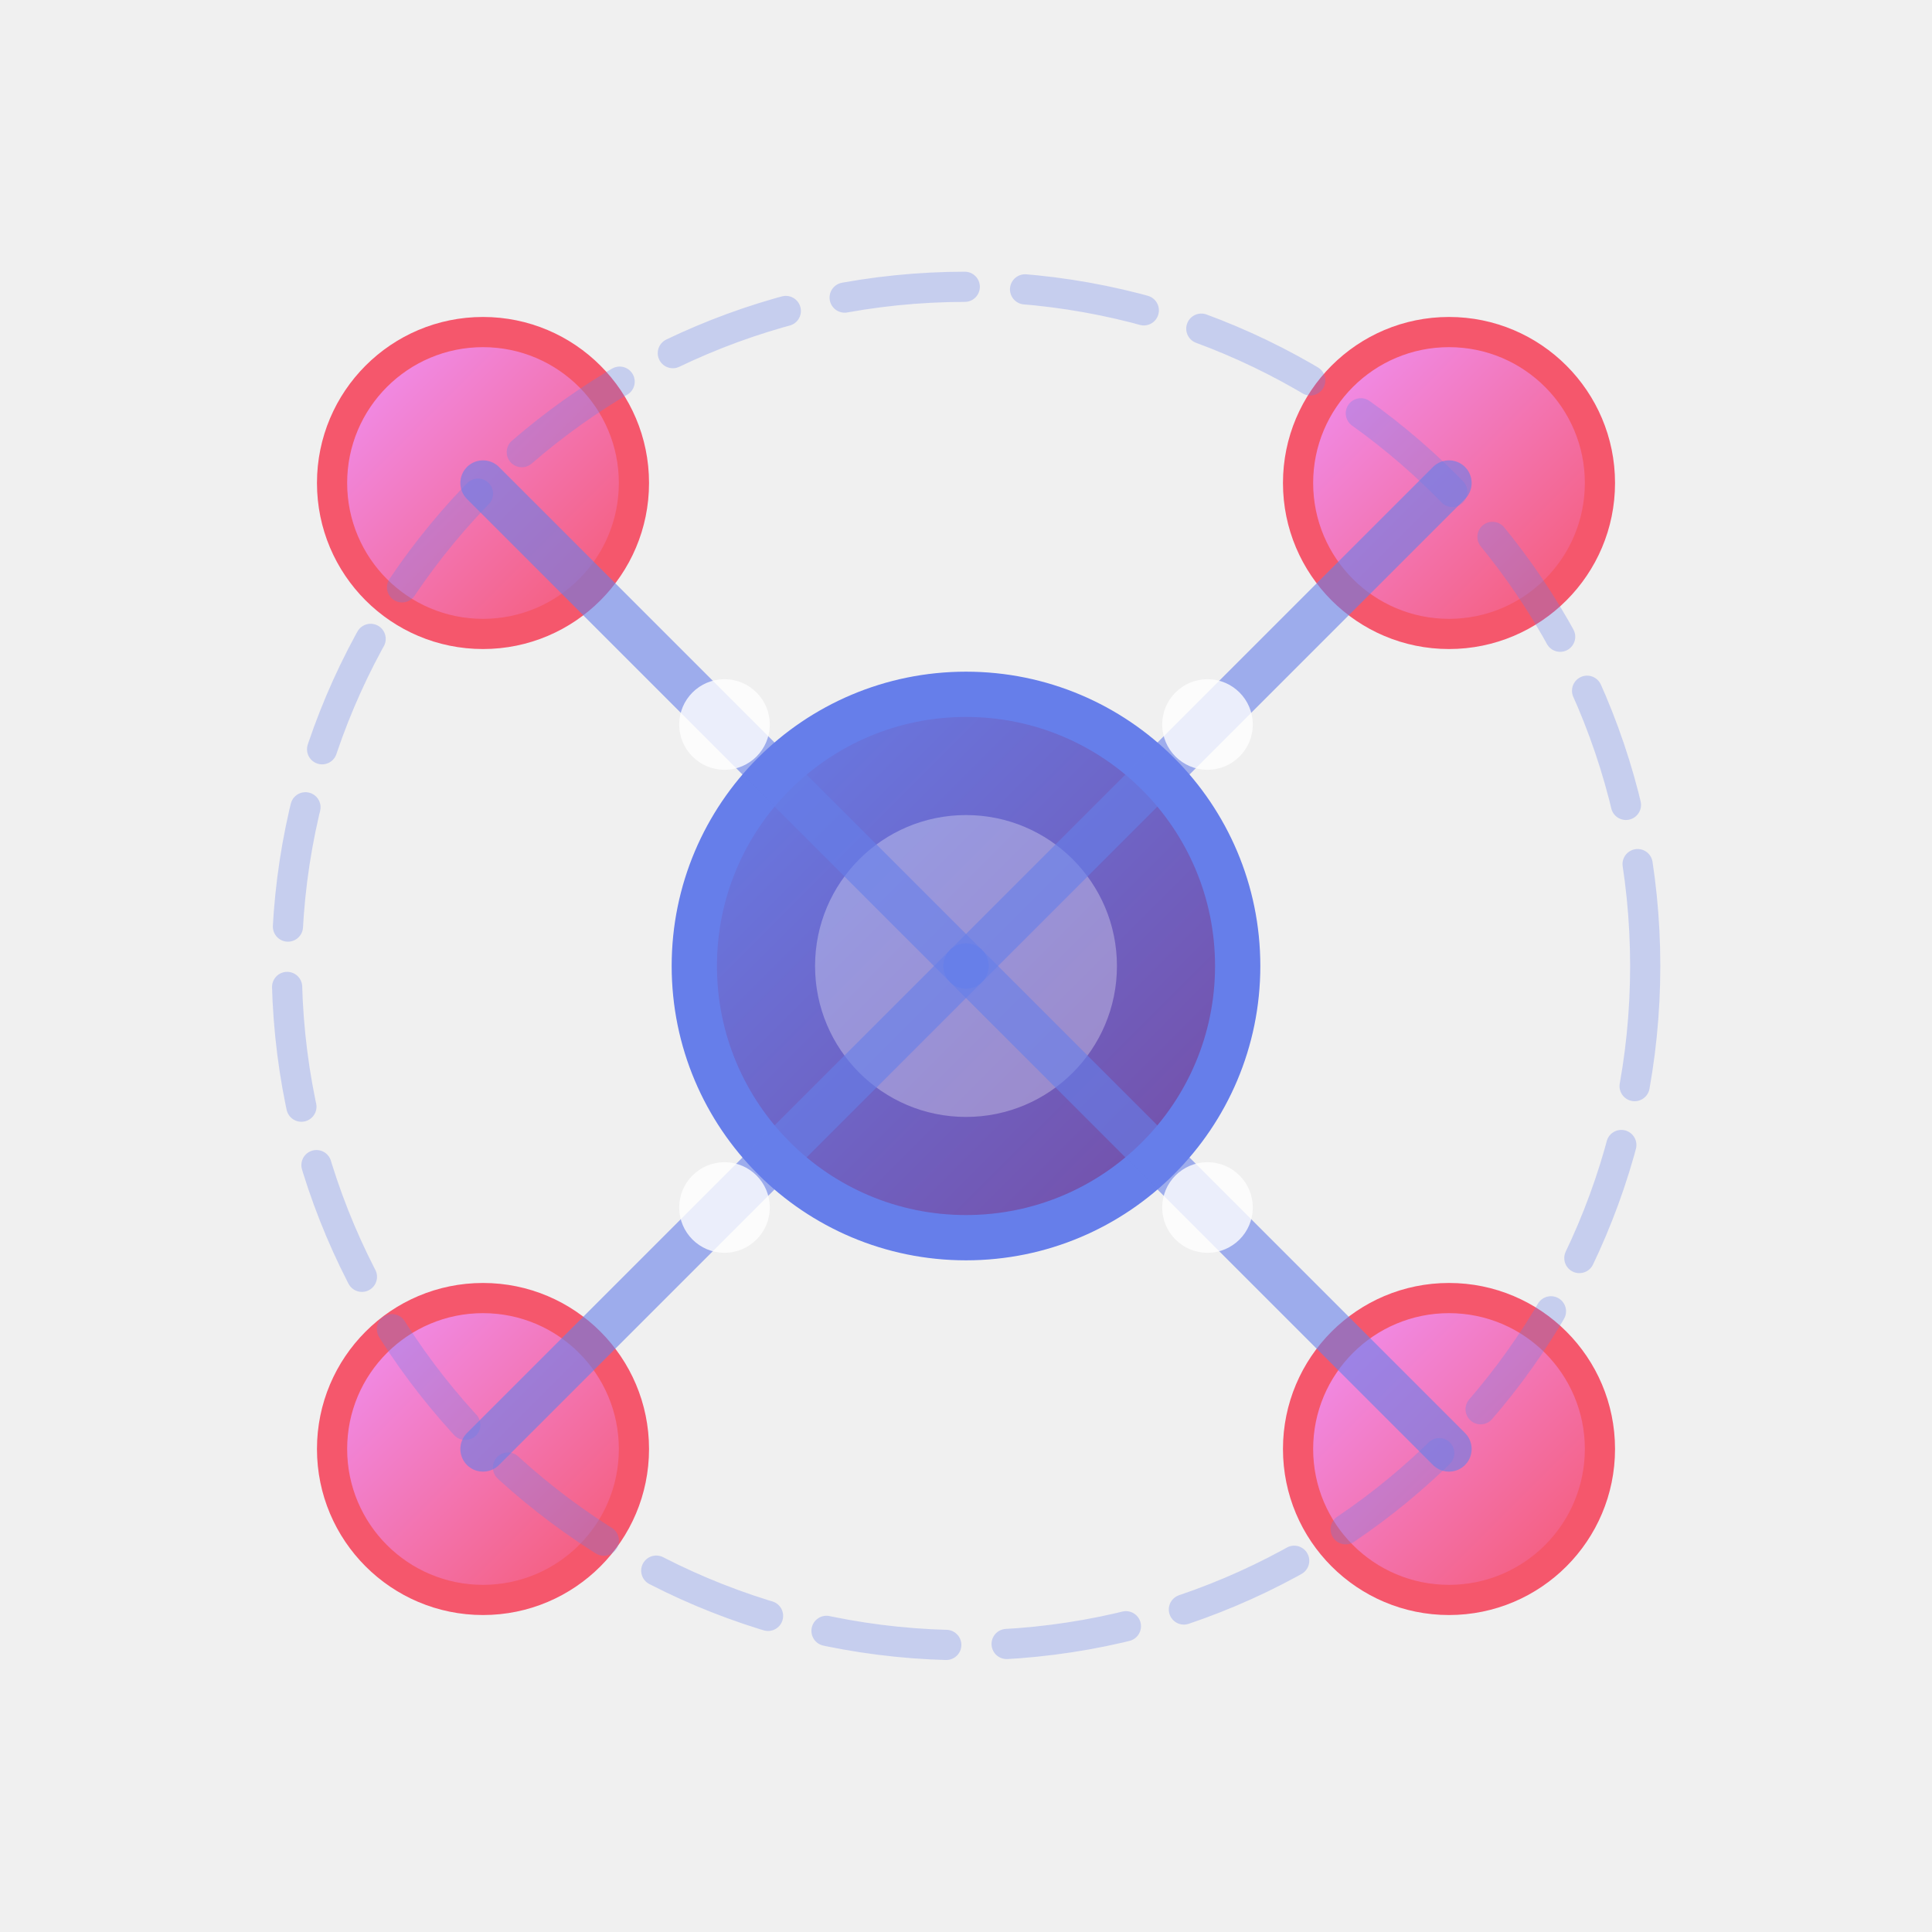
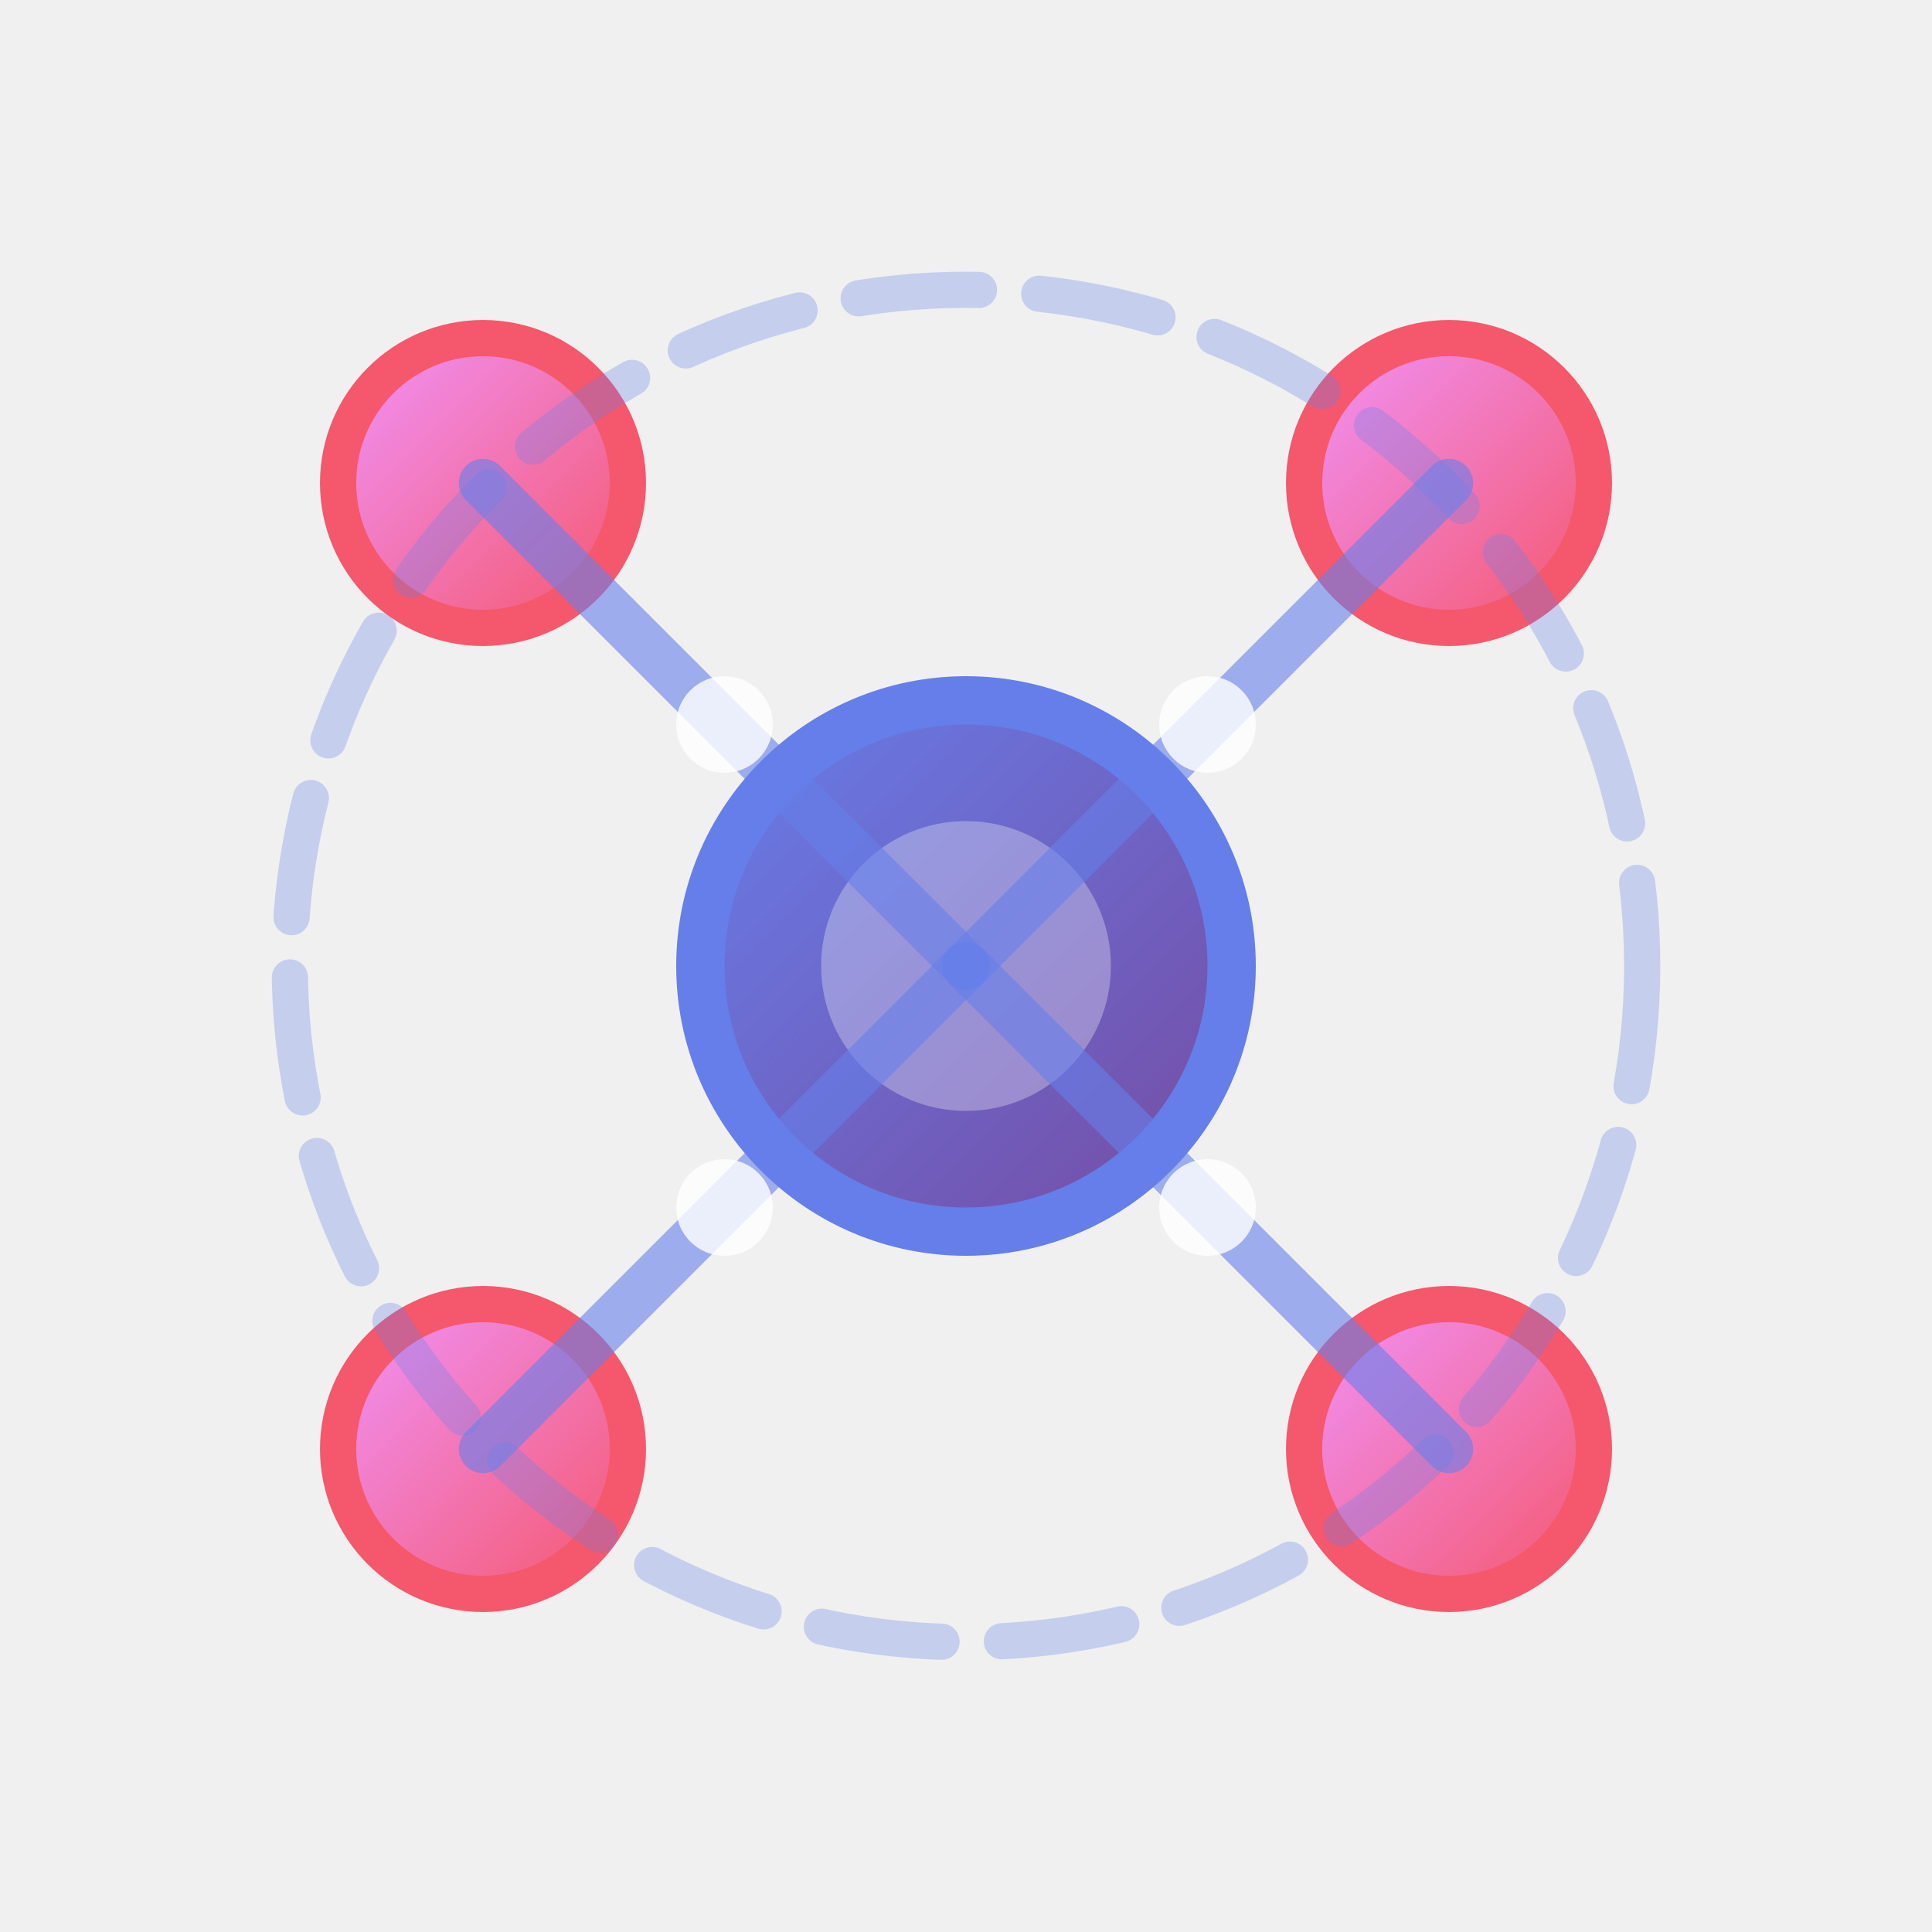
- <svg xmlns="http://www.w3.org/2000/svg" viewBox="0 0 128 128" fill="none" stroke-width="4" stroke-linecap="round" stroke-linejoin="round">
+ <svg xmlns="http://www.w3.org/2000/svg" viewBox="0 0 160 160" fill="none" stroke-width="5" stroke-linecap="round" stroke-linejoin="round">
  <defs>
    <linearGradient id="agentGradient1" x1="0%" y1="0%" x2="100%" y2="100%">
      <stop offset="0%" style="stop-color:#667eea;stop-opacity:1" />
      <stop offset="100%" style="stop-color:#764ba2;stop-opacity:1" />
    </linearGradient>
    <linearGradient id="agentGradient2" x1="0%" y1="0%" x2="100%" y2="100%">
      <stop offset="0%" style="stop-color:#f093fb;stop-opacity:1" />
      <stop offset="100%" style="stop-color:#f5576c;stop-opacity:1" />
    </linearGradient>
  </defs>
-   <circle cx="64" cy="64" r="18" fill="url(#agentGradient1)" stroke="#667eea" stroke-width="3" />
-   <circle cx="64" cy="64" r="10" fill="#ffffff" opacity="0.3" />
-   <circle cx="32" cy="32" r="10" fill="url(#agentGradient2)" stroke="#f5576c" stroke-width="2" />
-   <circle cx="96" cy="32" r="10" fill="url(#agentGradient2)" stroke="#f5576c" stroke-width="2" />
-   <circle cx="32" cy="96" r="10" fill="url(#agentGradient2)" stroke="#f5576c" stroke-width="2" />
-   <circle cx="96" cy="96" r="10" fill="url(#agentGradient2)" stroke="#f5576c" stroke-width="2" />
-   <line x1="64" y1="64" x2="32" y2="32" stroke="#667eea" stroke-width="3" opacity="0.6" />
-   <line x1="64" y1="64" x2="96" y2="32" stroke="#667eea" stroke-width="3" opacity="0.6" />
-   <line x1="64" y1="64" x2="32" y2="96" stroke="#667eea" stroke-width="3" opacity="0.6" />
-   <line x1="64" y1="64" x2="96" y2="96" stroke="#667eea" stroke-width="3" opacity="0.6" />
-   <circle cx="48" cy="48" r="3" fill="#ffffff" opacity="0.8" />
-   <circle cx="80" cy="48" r="3" fill="#ffffff" opacity="0.8" />
-   <circle cx="48" cy="80" r="3" fill="#ffffff" opacity="0.8" />
-   <circle cx="80" cy="80" r="3" fill="#ffffff" opacity="0.8" />
-   <circle cx="64" cy="64" r="45" fill="none" stroke="#667eea" stroke-width="2" opacity="0.3" stroke-dasharray="8,4" />
+   <circle cx="80" cy="80" r="22" fill="url(#agentGradient1)" stroke="#667eea" stroke-width="4" />
+   <circle cx="80" cy="80" r="12" fill="#ffffff" opacity="0.3" />
+   <circle cx="40" cy="40" r="12" fill="url(#agentGradient2)" stroke="#f5576c" stroke-width="3" />
+   <circle cx="120" cy="40" r="12" fill="url(#agentGradient2)" stroke="#f5576c" stroke-width="3" />
+   <circle cx="40" cy="120" r="12" fill="url(#agentGradient2)" stroke="#f5576c" stroke-width="3" />
+   <circle cx="120" cy="120" r="12" fill="url(#agentGradient2)" stroke="#f5576c" stroke-width="3" />
+   <line x1="80" y1="80" x2="40" y2="40" stroke="#667eea" stroke-width="4" opacity="0.6" />
+   <line x1="80" y1="80" x2="120" y2="40" stroke="#667eea" stroke-width="4" opacity="0.6" />
+   <line x1="80" y1="80" x2="40" y2="120" stroke="#667eea" stroke-width="4" opacity="0.6" />
+   <line x1="80" y1="80" x2="120" y2="120" stroke="#667eea" stroke-width="4" opacity="0.6" />
+   <circle cx="60" cy="60" r="4" fill="#ffffff" opacity="0.8" />
+   <circle cx="100" cy="60" r="4" fill="#ffffff" opacity="0.8" />
+   <circle cx="60" cy="100" r="4" fill="#ffffff" opacity="0.8" />
+   <circle cx="100" cy="100" r="4" fill="#ffffff" opacity="0.8" />
+   <circle cx="80" cy="80" r="56" fill="none" stroke="#667eea" stroke-width="3" opacity="0.3" stroke-dasharray="10,5" />
</svg>
